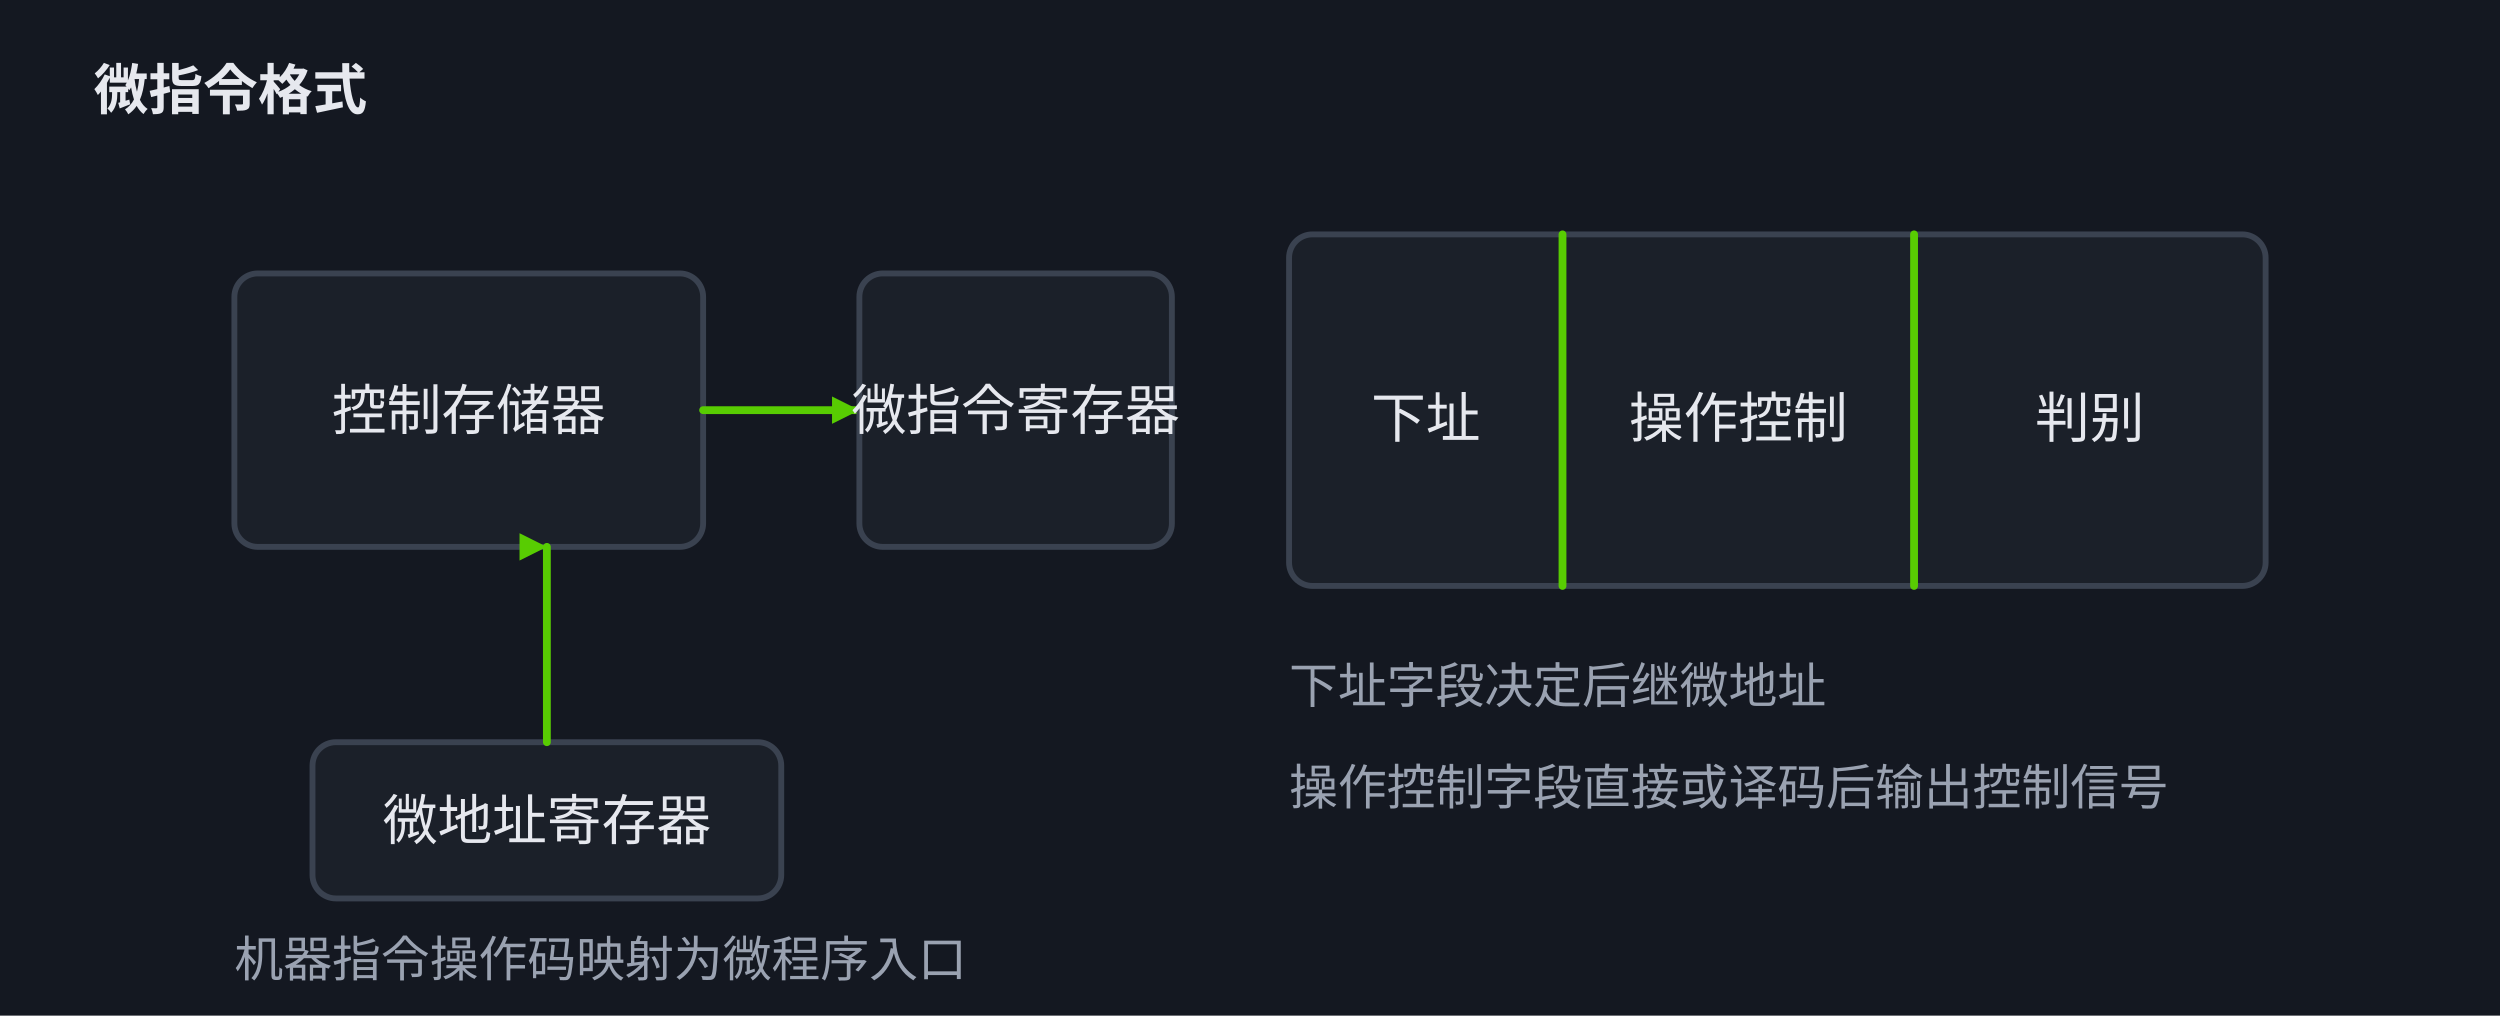
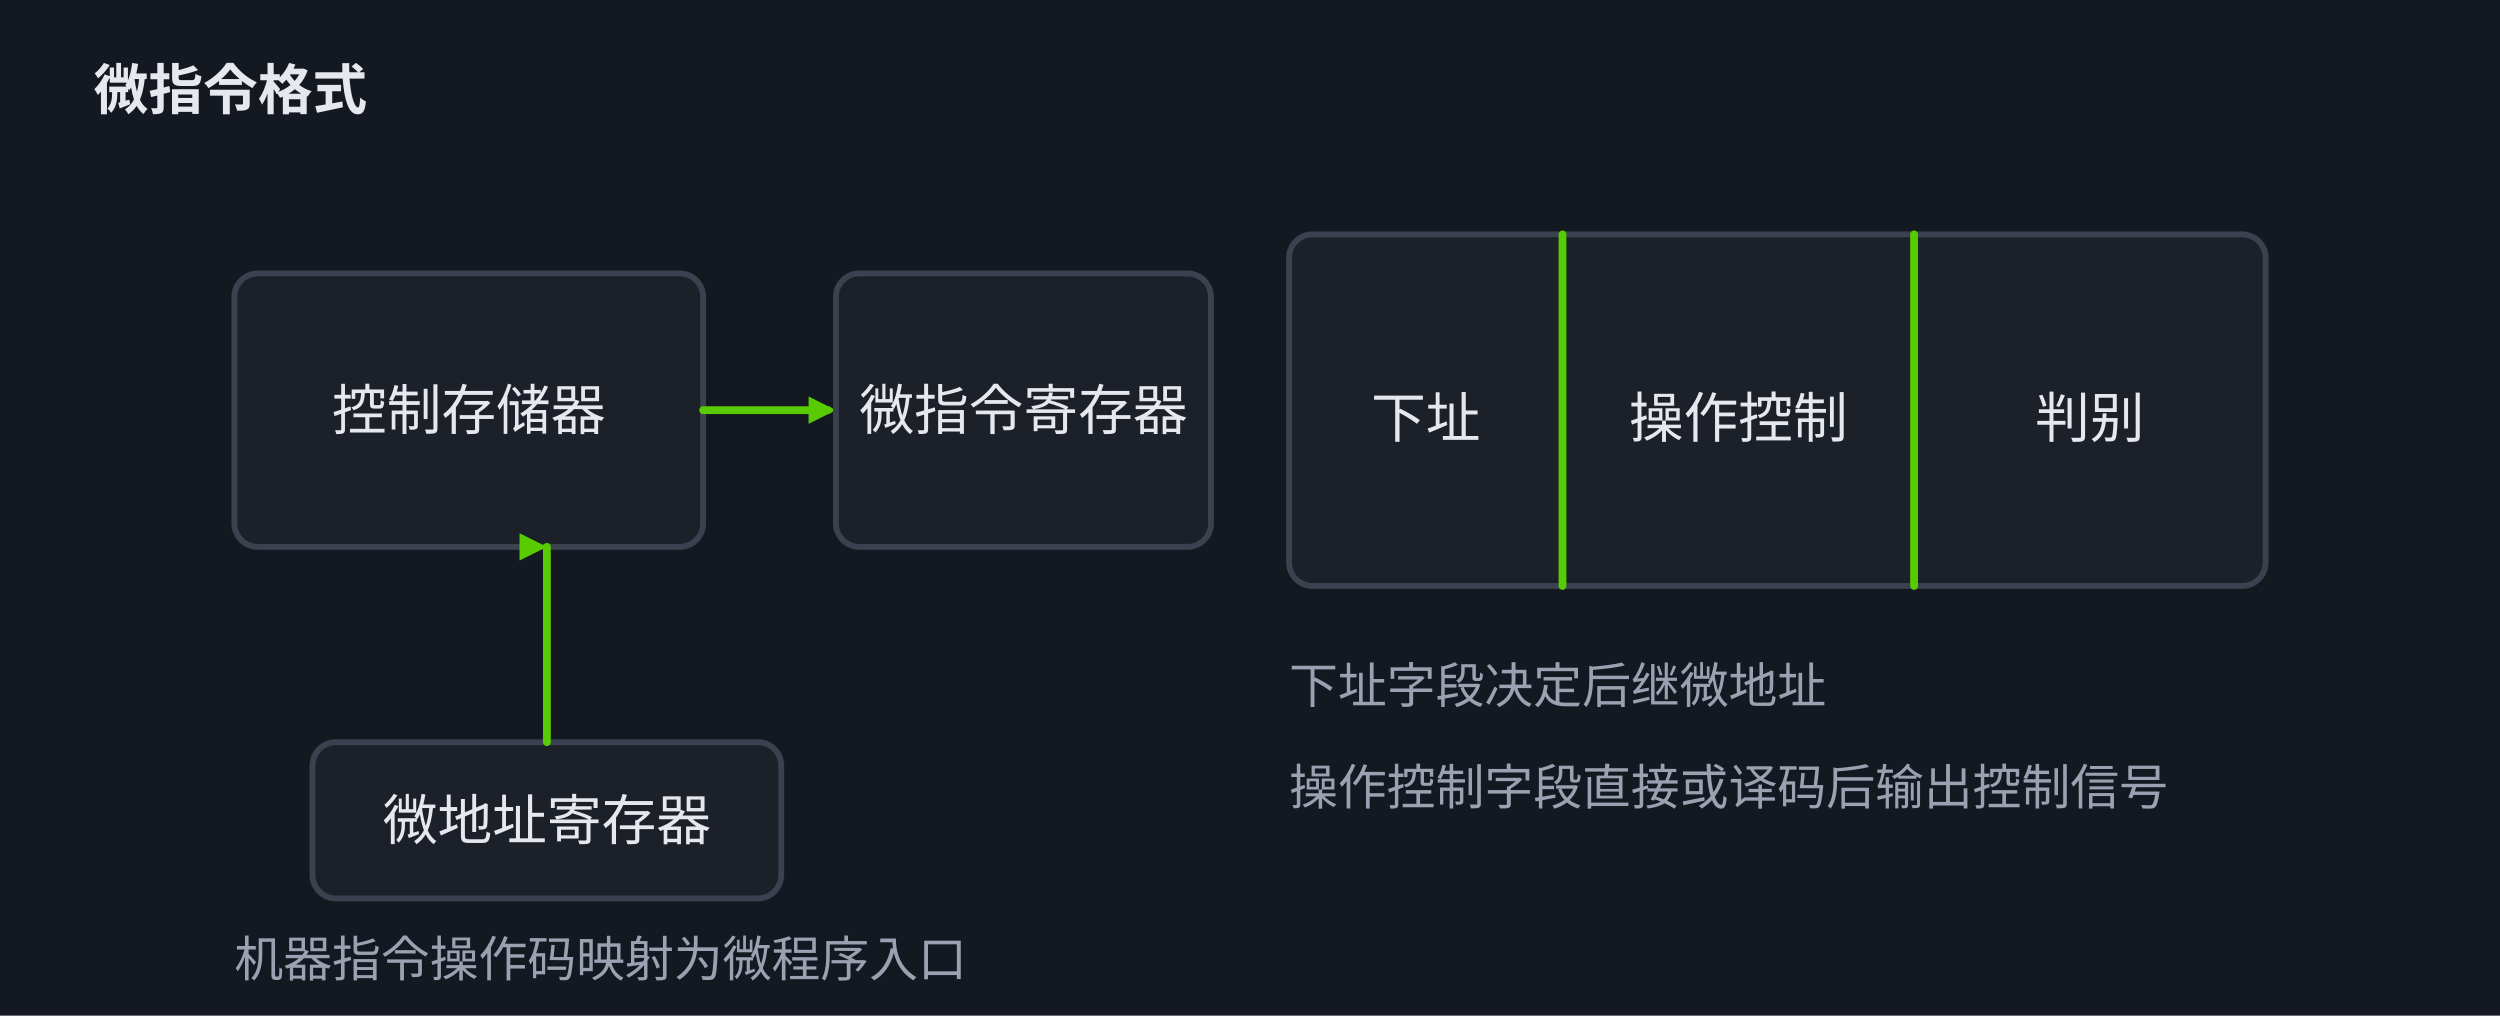
<svg xmlns="http://www.w3.org/2000/svg" viewBox="0 0 640 260" role="img" aria-label="微指令格式与控制存储器读出流程">
  <style>
.s{fill:none;stroke:#58cc02;stroke-width:2;stroke-linecap:round;stroke-linejoin:round}
.t{fill:#e6e8ee;font-family:"Segoe UI","Microsoft YaHei",sans-serif;font-size:14px}
.b{fill:#e6e8ee;font-family:"Segoe UI","Microsoft YaHei",sans-serif;font-size:14px;font-weight:600}
.m{fill:#9aa2b1;font-family:"Segoe UI","Microsoft YaHei",sans-serif;font-size:12.5px}
.g{fill:none;stroke:#3a4250;stroke-width:1.2}
.box{fill:#1b2029;stroke:#3a4250;stroke-width:1.5}
</style>
  <rect width="100%" height="100%" fill="#141821" />
  <text x="24" y="28" class="b">微指令格式</text>
  <rect x="60" y="70" width="120" height="70" rx="6" class="box" />
  <text x="120" y="110" class="t" text-anchor="middle">控制存储器</text>
-   <line x1="180" y1="105" x2="220" y2="105" class="s" />
-   <path d="M220 105 l-7 -3.5 v7 z" fill="#58cc02" />
-   <rect x="220" y="70" width="80" height="70" rx="6" class="box" />
-   <text x="260" y="110" class="t" text-anchor="middle">微指令寄存器</text>
+   <line x1="180" y1="105" x2="212" y2="105" class="s" />
+   <path d="M214 105 l-7 -3.5 v7 z" fill="#58cc02" />
+   <rect x="214" y="70" width="96" height="70" rx="6" class="box" />
+   <text x="262" y="110" class="t" text-anchor="middle">微指令寄存器</text>
  <rect x="330" y="60" width="250" height="90" rx="6" class="box" />
  <line x1="400" y1="60" x2="400" y2="150" class="s" />
  <line x1="490" y1="60" x2="490" y2="150" class="s" />
  <text x="365" y="112" class="t" text-anchor="middle">下址</text>
  <text x="445" y="112" class="t" text-anchor="middle">操作控制</text>
  <text x="535" y="112" class="t" text-anchor="middle">判别</text>
  <text x="330" y="180" class="m">下址字段决定后继微地址</text>
  <text x="330" y="206" class="m">操作控制字段直接或译码后输出控制信号</text>
  <rect x="80" y="190" width="120" height="40" rx="6" class="box" />
  <text x="140" y="215" class="t" text-anchor="middle">微地址寄存器</text>
  <line x1="140" y1="190" x2="140" y2="140" class="s" />
  <path d="M140 140 l-7 -3.5 v7 z" fill="#58cc02" />
  <text x="60" y="250" class="m">机器指令操作码映射为微程序入口</text>
</svg>
